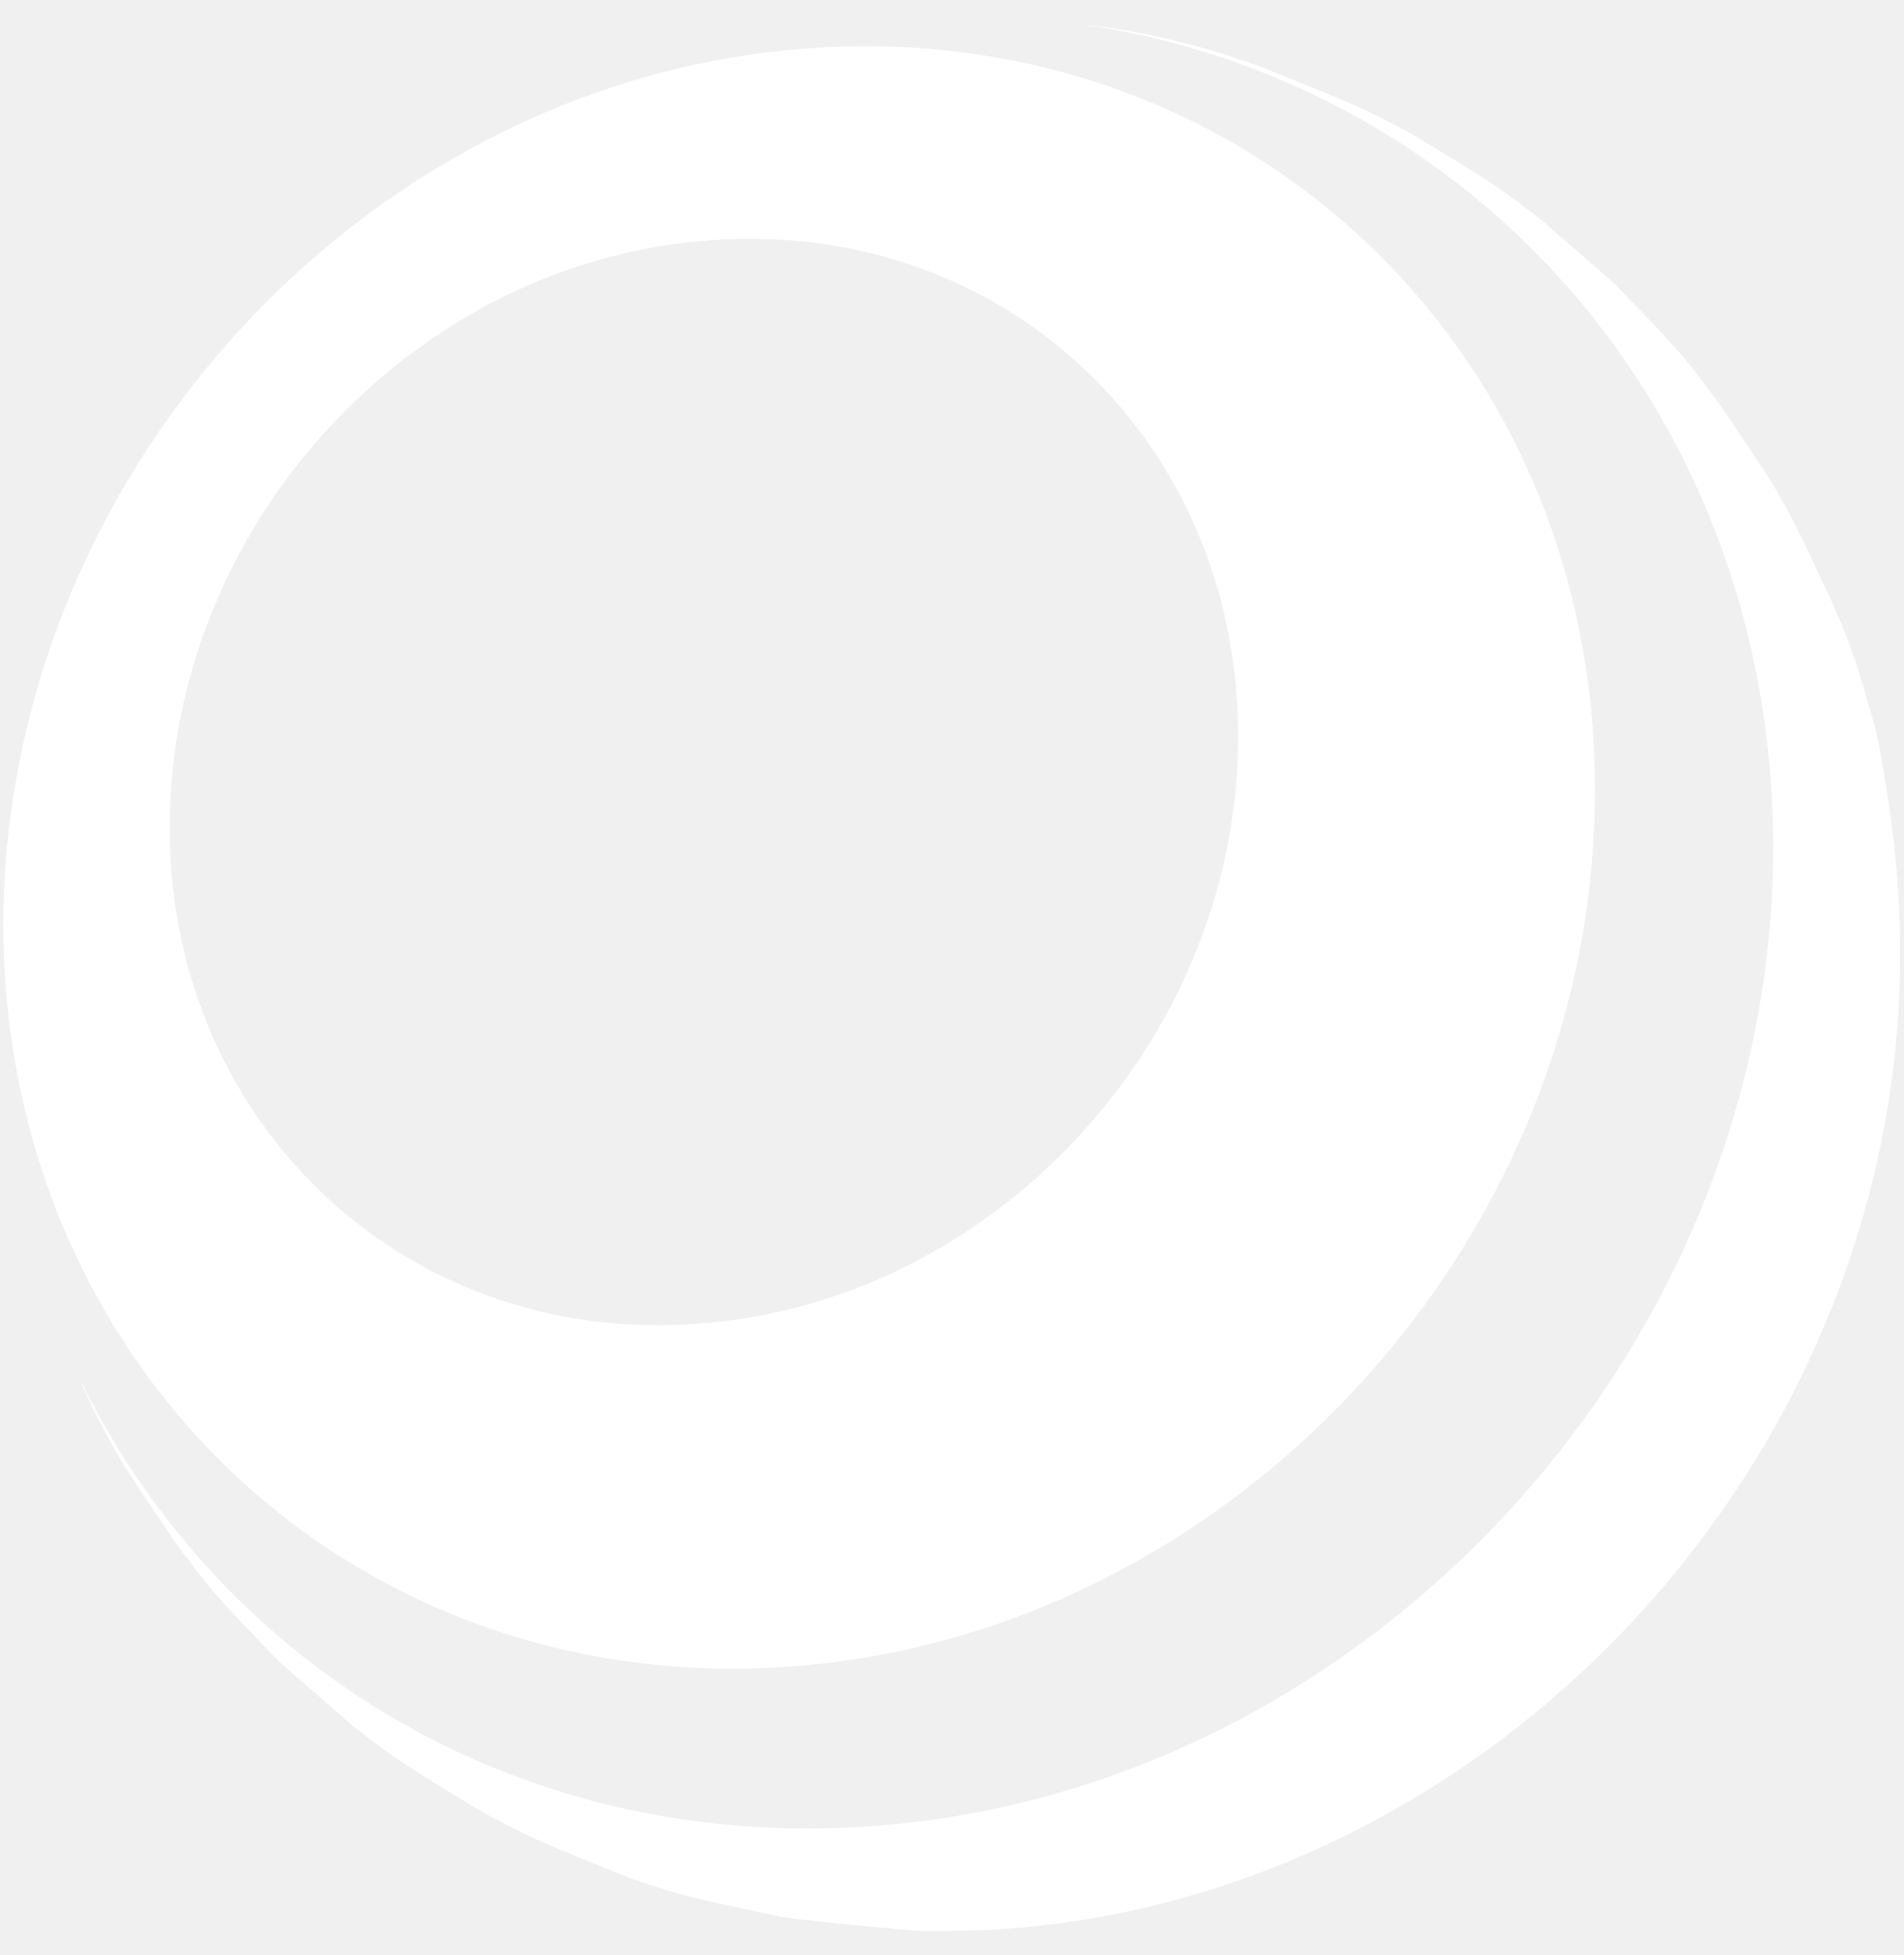
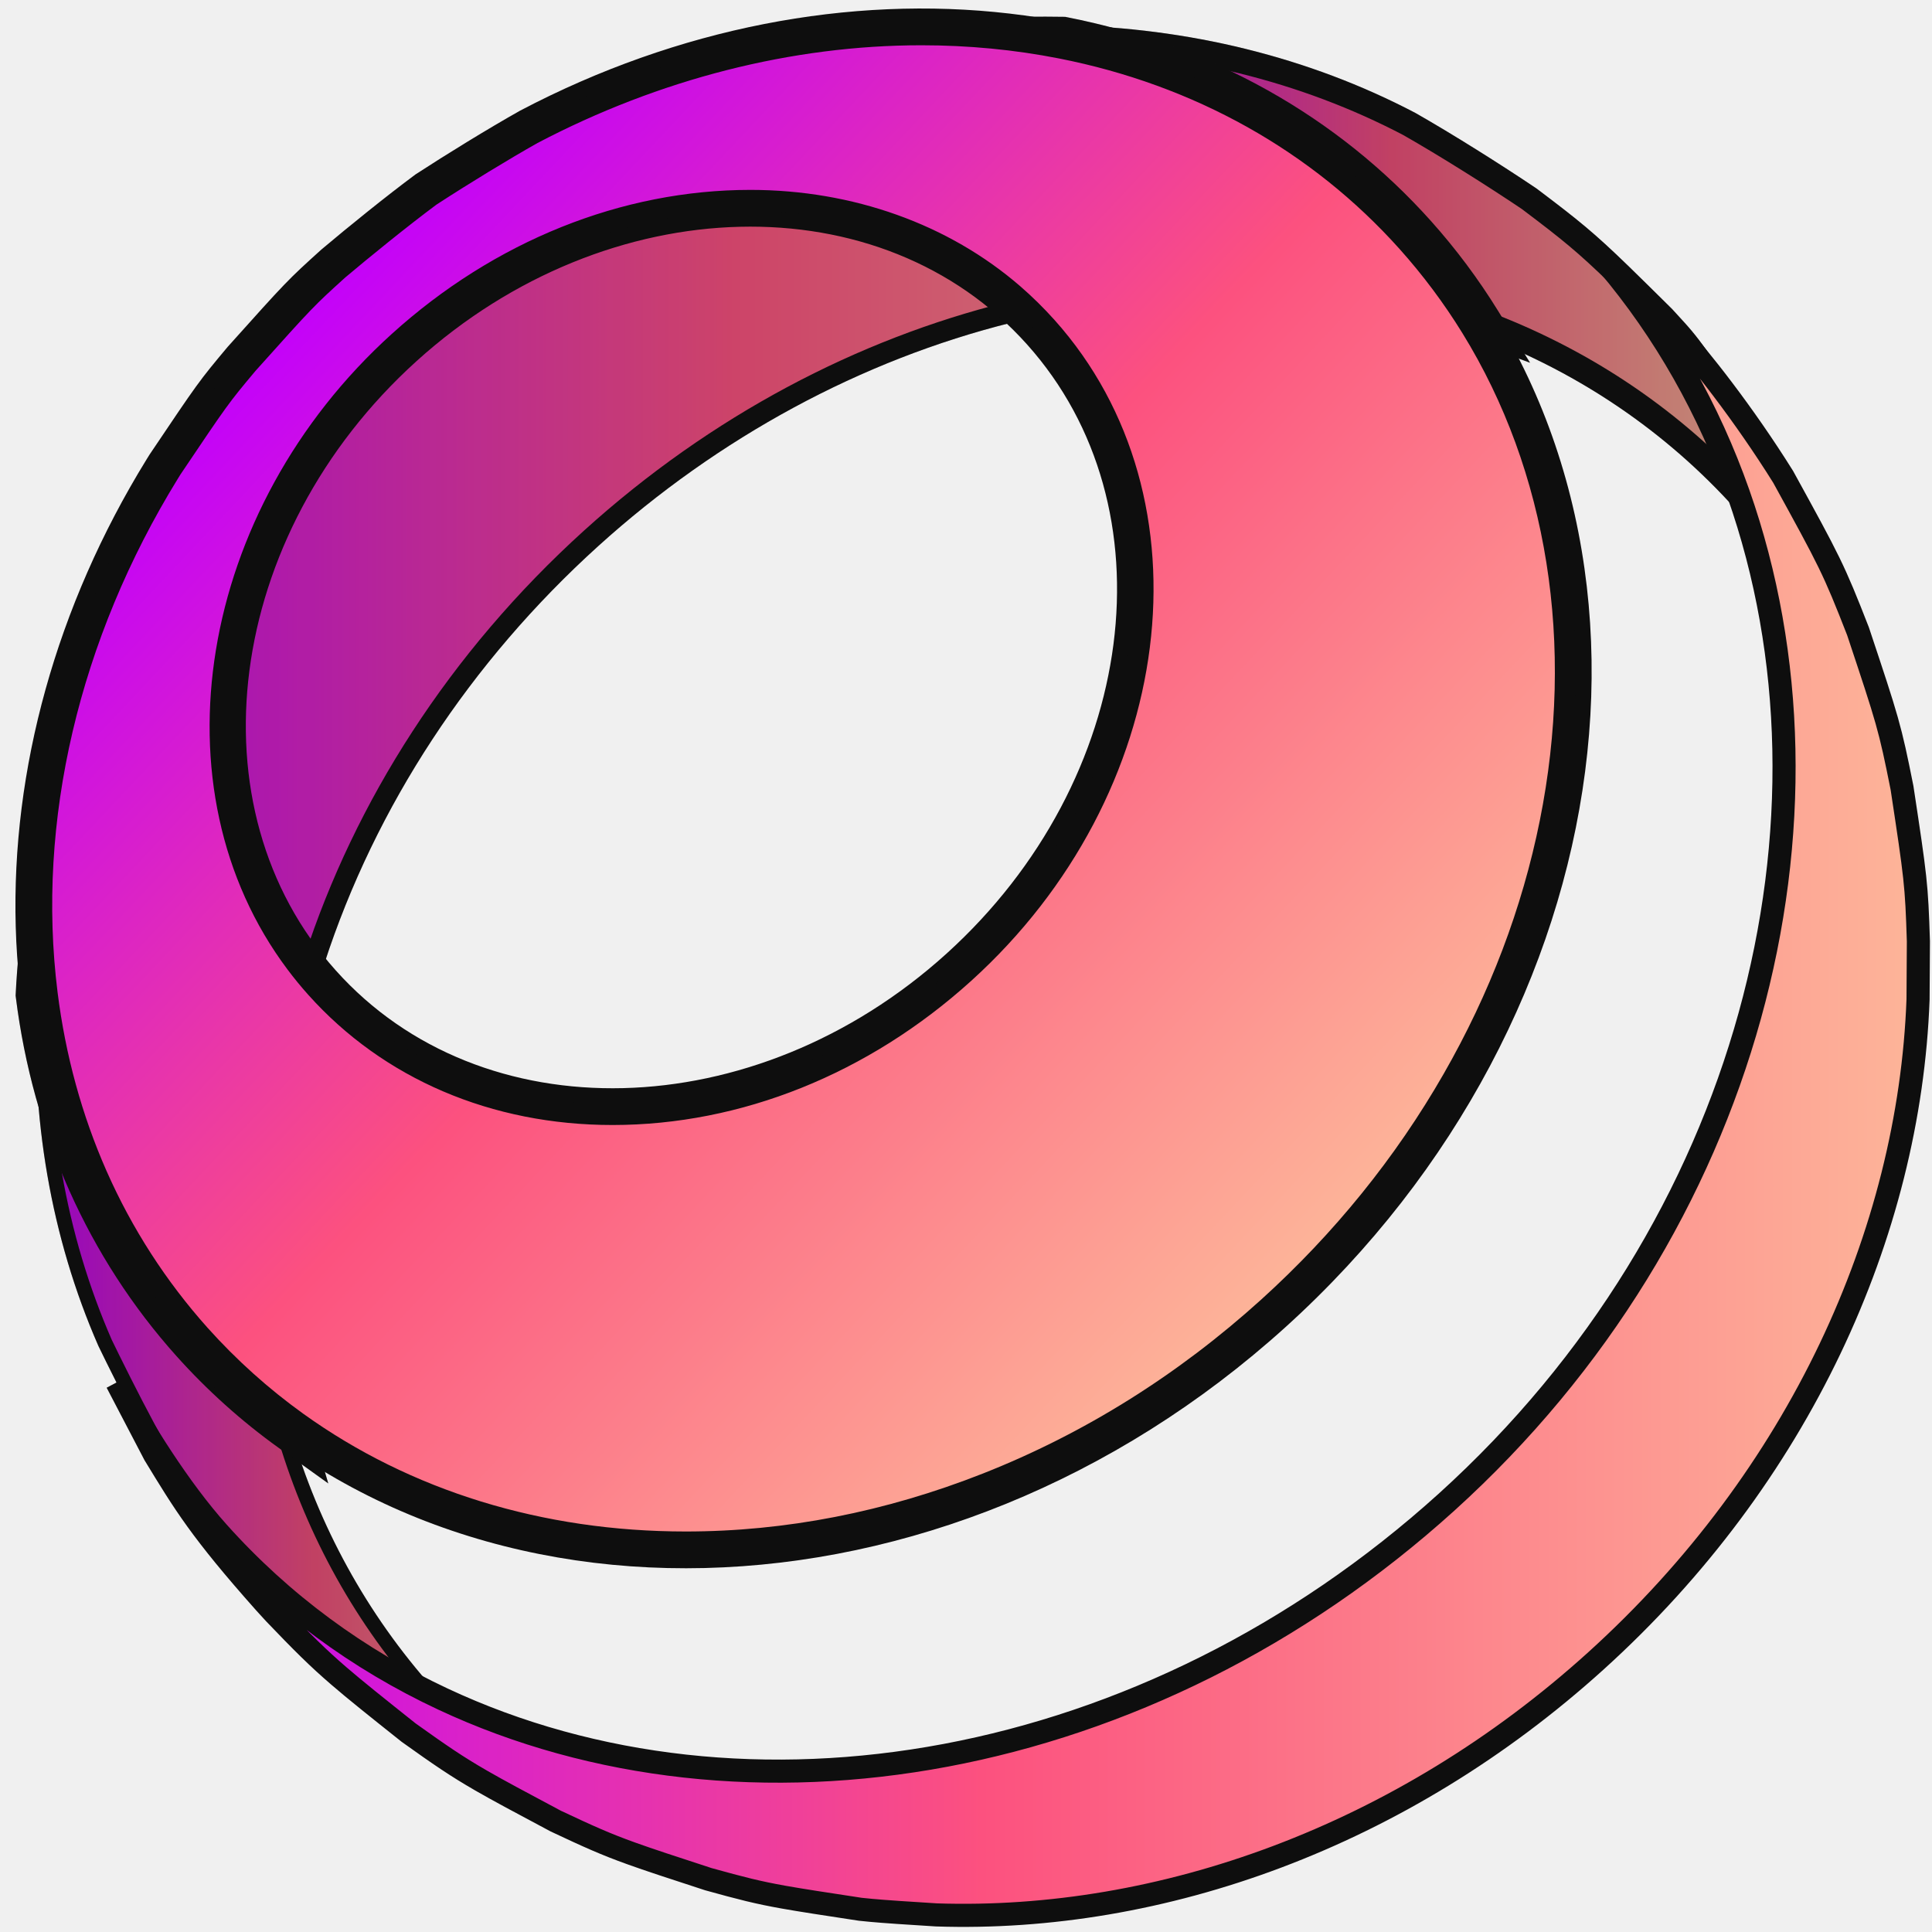
- <svg xmlns="http://www.w3.org/2000/svg" version="1.1" id="Layer_1" x="0px" y="0px" viewBox="0 0 111 114" style="enable-background:new 0 0 111 114;" xml:space="preserve">
-   <style type="text/css">
- 	.st0{display:none;fill:#FFFFFF;}
- 	.st1{fill:#FFFFFF;}
- </style>
-   <path class="st0" d="M40.9,18.7c-4.3,9.4-6.9,23-6.9,38c0,19.1,4.3,35.8,10.7,44.7c1.1,1.6,2.3,2.9,3.5,4c1.1,0.9,2.2,1.7,3.4,2.1  c0.5,0.2,1,0.4,1.5,0.5c0,0,0,0,0,0c0.7,0.2,1.5,0.3,2.2,0.3c0.8,0,1.5-0.1,2.3-0.3c1.7-0.4,3.3-1.3,4.9-2.7  c0.5-0.4,0.9-0.8,1.4-1.3c-7.8,8.5-17.3,8.4-18.9,8.4h0c-0.1,0-0.1,0-0.2,0c-4.5-0.9-8.9-2.4-12.9-4.3c-1.7-0.8-3.3-1.7-4.9-2.7  C10.8,95.6,0,77.5,0,56.8C0,36.1,10.8,18,26.9,8.1c1.6-1,3.3-1.9,5-2.7c4-2,8.3-3.4,12.8-4.3c3.4-0.7,7-1.1,10.7-1.1  C59,0,62.6,0.4,66,1.1c0,0-10.3-1-18.8,7.9c-0.2,0.2-0.3,0.3-0.5,0.5c-0.7,0.8-1.5,1.7-2.1,2.6c-0.2,0.3-0.4,0.6-0.6,0.9  c-0.2,0.3-0.4,0.6-0.6,0.9c-0.2,0.3-0.4,0.6-0.6,0.9c-0.2,0.3-0.4,0.7-0.6,1c-0.3,0.7-0.7,1.3-1,2C41.2,18.1,41.1,18.4,40.9,18.7z" />
-   <path class="st0" d="M110.7,56.8c0,20.7-10.8,38.8-26.9,48.7c-1.6,1-3.2,1.9-4.9,2.7c0,0,0,0,0,0c-4,2-8.3,3.4-12.8,4.3  c-3.5,0.7-7,1.1-10.7,1.1c-3.6,0-7.1-0.3-10.4-1c1.7,0.1,11.2,0.2,18.9-8.4c0.2-0.2,0.3-0.3,0.5-0.5c0.1-0.1,0.2-0.3,0.3-0.4  c0.5-0.6,0.9-1.2,1.4-1.8c0.3-0.4,0.5-0.7,0.7-1.1c0-0.1,0.1-0.1,0.1-0.2c0.2-0.3,0.4-0.7,0.6-1c0.6-0.9,1.1-1.9,1.6-3  c4.7-9.5,7.6-23.7,7.6-39.5C76.7,37.7,72.4,21,66,12c-1.1-1.6-2.3-2.9-3.5-3.9c-1.1-0.9-2.2-1.7-3.4-2.2c-0.5-0.2-1.1-0.4-1.6-0.6  c-0.7-0.2-1.5-0.3-2.2-0.3c-0.7,0-1.4,0.1-2.2,0.3c0,0,0,0,0,0c-1.7,0.4-3.4,1.4-5,2.7c-0.3,0.3-0.6,0.5-0.9,0.8  C55.8,0.1,66,1.1,66,1.1c4.5,0.9,8.8,2.4,12.8,4.3c0,0,0,0,0,0c1.7,0.8,3.4,1.8,5,2.8C100,18.1,110.7,36.2,110.7,56.8z" />
-   <path class="st0" d="M40.9,18.7c-4.3,9.4-6.9,23-6.9,38c0,19.1,4.3,35.8,10.7,44.7c1.1,1.6,2.3,2.9,3.5,4c1.1,0.9,2.2,1.7,3.4,2.1  c0.5,0.2,1,0.4,1.5,0.5c0,0,0,0,0,0c0.7,0.2,1.5,0.3,2.2,0.3c0.8,0,1.5-0.1,2.3-0.3c1.7-0.4,3.3-1.3,4.9-2.7  c0.5-0.4,0.9-0.8,1.4-1.3c-7.8,8.5-17.3,8.4-18.9,8.4h0c-0.1,0-0.1,0-0.2,0c-4.5-0.9-8.9-2.4-12.9-4.3c-1.7-0.8-3.3-1.7-4.9-2.7  C10.8,95.6,0,77.5,0,56.8C0,36.1,10.8,18,26.9,8.1c1.6-1,3.3-1.9,5-2.7c4-2,8.3-3.4,12.8-4.3c3.4-0.7,7-1.1,10.7-1.1  C59,0,62.6,0.4,66,1.1c0,0-10.3-1-18.8,7.9c-0.2,0.2-0.3,0.3-0.5,0.5c-0.7,0.8-1.5,1.7-2.1,2.6c-0.2,0.3-0.4,0.6-0.6,0.9  c-0.2,0.3-0.4,0.6-0.6,0.9c-0.2,0.3-0.4,0.6-0.6,0.9c-0.2,0.3-0.4,0.7-0.6,1c-0.3,0.7-0.7,1.3-1,2C41.2,18.1,41.1,18.4,40.9,18.7z" />
-   <path class="st0" d="M110.7,56.8c0,20.7-10.8,38.8-26.9,48.7c-1.6,1-3.2,1.9-4.9,2.7c0,0,0,0,0,0c-4,2-8.3,3.4-12.8,4.3  c-3.5,0.7-7,1.1-10.7,1.1c-3.6,0-7.1-0.3-10.4-1c1.7,0.1,11.2,0.2,18.9-8.4c0.2-0.2,0.3-0.3,0.5-0.5c0.1-0.1,0.2-0.3,0.3-0.4  c0.5-0.6,0.9-1.2,1.4-1.8c0.3-0.4,0.5-0.7,0.7-1.1c0-0.1,0.1-0.1,0.1-0.2c0.2-0.3,0.4-0.7,0.6-1c0.6-0.9,1.1-1.9,1.6-3  c4.7-9.5,7.6-23.7,7.6-39.5C76.7,37.7,72.4,21,66,12c-1.1-1.6-2.3-2.9-3.5-3.9c-1.1-0.9-2.2-1.7-3.4-2.2c-0.5-0.2-1.1-0.4-1.6-0.6  c-0.7-0.2-1.5-0.3-2.2-0.3c-0.7,0-1.4,0.1-2.2,0.3c0,0,0,0,0,0c-1.7,0.4-3.4,1.4-5,2.7c-0.3,0.3-0.6,0.5-0.9,0.8  C55.8,0.1,66,1.1,66,1.1c4.5,0.9,8.8,2.4,12.8,4.3c0,0,0,0,0,0c1.7,0.8,3.4,1.8,5,2.8C100,18.1,110.7,36.2,110.7,56.8z" />
-   <g>
-     <path class="st1" d="M110.8,56.6c-0.5,29-24,54-52.5,55.9c-1.6,0.1-3.2,0.1-4.7,0.1c-2.4-0.2-5.6-0.5-7.9-0.8   c-5.6-1.2-5.8-1.2-9-2.3c-5.2-2.1-5.5-2.2-8.5-3.8c-4.8-2.9-5.1-3.1-7.8-5.2c-1.2-1.1-2.9-2.5-4.1-3.6c-3.9-4-4.1-4.3-6.1-7   c-3.2-4.7-3.3-4.9-4.8-7.8c-0.2-0.5-0.5-1-0.7-1.6c8.2,16.7,25.6,27.4,45.9,26c28.6-1.9,52.3-27.1,52.8-56.2   c0.4-25.4-16.9-45.5-40.4-48.9c0.6,0.1,4.9,0.4,10.8,2.6c5.2,2.1,5.5,2.2,8.5,3.8c4.8,2.9,5.1,3.1,7.8,5.2c1.2,1.1,2.9,2.5,4.1,3.6   c3.9,4,4.1,4.3,6.1,7c3.2,4.7,3.3,4.9,4.8,7.8c2.4,5.1,2.5,5.3,3.5,8.4l0.8,2.8C110.3,47,110.9,51.7,110.8,56.6z" />
-     <path class="st1" d="M47.4,2.8C21.8,4.5,0.7,27,0.2,53.1c-0.4,26.1,20,45.8,45.6,44.1C71.4,95.5,92.6,73,93,46.9   C93.5,20.9,73.1,1.1,47.4,2.8z M72.2,43.5C71.9,61,57.7,76.1,40.5,77.2C23.3,78.4,9.6,65.1,9.9,47.7c0.3-17.5,14.5-32.6,31.7-33.7   C58.8,12.8,72.5,26,72.2,43.5z" />
-     <path class="st0" d="M56.4,42.6c-0.2,9.9-8.2,18.5-18,19.1c-9.8,0.6-17.5-6.9-17.4-16.8c0.2-9.9,8.2-18.5,18-19.1   C48.8,25.1,56.6,32.7,56.4,42.6z" />
+ <svg xmlns="http://www.w3.org/2000/svg" width="116" height="116" viewBox="0 0 116 116" fill="none">
+   <path d="M36.337 110.147C35.598 109.831 34.716 109.446 33.602 108.961L33.557 108.94C31.565 107.949 30.533 107.417 29.127 106.538L29.084 106.51C28.069 105.872 26.857 105.057 24.847 103.706L24.792 103.668C22.8 102.167 21.872 101.432 20.64 100.297C19.685 99.415 18.538 98.281 16.804 96.566C16.629 96.376 16.427 96.158 16.23 95.938C13.218 92.503 12.813 91.889 9.659 87.103L9.656 87.1C8.681 85.385 7.566 83.183 6.801 81.636C6.801 81.636 6.778 81.59 6.77 81.575C6.608 81.245 6.451 80.924 6.304 80.62C4.103 75.586 2.87 70.17 2.624 64.465C4.135 70.633 7.053 76.233 11.194 80.86C12.966 82.84 14.949 84.629 17.088 86.176C18.822 92.028 21.73 97.258 25.728 101.726C25.906 101.924 26.084 102.119 26.265 102.312C29.208 105.471 32.592 108.097 36.337 110.147Z" fill="url(#paint0_linear_1742_831)" />
+   <path d="M3.452 68.715C5.126 73.323 7.625 77.534 10.866 81.155C12.625 83.121 14.59 84.9 16.708 86.446C18.466 92.302 21.39 97.541 25.4 102.021C25.578 102.219 25.761 102.419 25.942 102.614C27.405 104.185 28.978 105.627 30.649 106.932C30.242 106.702 29.84 106.462 29.403 106.189L29.319 106.137C28.31 105.503 27.103 104.691 25.102 103.347L25.048 103.31C23.076 101.824 22.156 101.094 20.94 99.974C19.99 99.097 18.849 97.968 17.122 96.259C16.95 96.075 16.754 95.862 16.563 95.647C13.572 92.237 13.168 91.623 10.033 86.869C9.066 85.166 7.957 82.979 7.195 81.435L7.19 81.425C7.183 81.409 7.174 81.392 7.165 81.376C7.005 81.05 6.851 80.735 6.706 80.436C5.329 77.283 4.322 73.915 3.717 70.425C3.618 69.857 3.53 69.287 3.452 68.715ZM2.203 59.733C1.839 67.075 3.048 74.277 5.904 80.804C6.054 81.113 6.213 81.439 6.378 81.774C6.388 81.793 6.397 81.812 6.406 81.83C7.296 83.631 8.37 85.728 9.28 87.329C12.456 92.147 12.864 92.767 15.901 96.23C16.094 96.447 16.291 96.66 16.487 96.872C18.285 98.651 19.392 99.746 20.341 100.621C21.605 101.785 22.583 102.557 24.536 104.028C26.57 105.396 27.817 106.235 28.849 106.883C28.852 106.886 28.855 106.887 28.857 106.888C30.267 107.772 31.281 108.301 33.37 109.34C35.493 110.266 36.811 110.841 37.88 111.273C37.883 111.274 37.887 111.275 37.891 111.276C39.403 111.886 40.422 112.206 42.532 112.828C44.665 113.349 46.001 113.675 47.051 113.906C48.642 114.253 49.584 114.382 51.658 114.634C51.933 114.655 52.227 114.681 52.532 114.706C42.623 113.603 33.456 109.386 26.589 102.011C26.41 101.819 26.234 101.626 26.058 101.431C21.98 96.875 19.132 91.586 17.47 85.906C15.329 84.37 13.337 82.589 11.524 80.565C6.237 74.657 3.167 67.427 2.203 59.733Z" fill="#0E0E0E" />
+   <g opacity="0.25">
+     <path d="M36.337 110.147C35.598 109.831 34.716 109.446 33.602 108.961L33.557 108.94C31.565 107.949 30.533 107.417 29.127 106.538L29.084 106.51C28.069 105.872 26.857 105.057 24.847 103.706L24.792 103.668C22.8 102.167 21.872 101.432 20.64 100.297C19.685 99.415 18.538 98.281 16.804 96.566C16.629 96.376 16.427 96.158 16.23 95.938C13.218 92.503 12.813 91.889 9.659 87.103L9.656 87.1C8.681 85.385 7.566 83.183 6.801 81.636C6.801 81.636 6.778 81.59 6.77 81.575C6.608 81.245 6.451 80.924 6.304 80.62C4.103 75.586 2.87 70.17 2.624 64.465C4.135 70.633 7.053 76.233 11.194 80.86C12.966 82.84 14.949 84.629 17.088 86.176C18.822 92.028 21.73 97.258 25.728 101.726C25.906 101.924 26.084 102.119 26.265 102.312C29.208 105.471 32.592 108.097 36.337 110.147Z" fill="#0E0E0E" />
+     <path d="M3.452 68.715C5.126 73.323 7.625 77.534 10.866 81.155C12.625 83.121 14.59 84.9 16.708 86.446C18.466 92.302 21.39 97.541 25.4 102.021C25.578 102.219 25.761 102.419 25.942 102.614C27.405 104.185 28.978 105.627 30.649 106.932C30.242 106.702 29.84 106.462 29.403 106.189L29.319 106.137C28.31 105.503 27.103 104.691 25.102 103.347L25.048 103.31C23.076 101.824 22.156 101.094 20.94 99.974C19.99 99.097 18.849 97.968 17.122 96.259C16.95 96.075 16.754 95.862 16.563 95.647C13.572 92.237 13.168 91.623 10.033 86.869C9.066 85.166 7.957 82.979 7.195 81.435L7.19 81.425C7.183 81.409 7.174 81.392 7.165 81.376C7.005 81.05 6.851 80.735 6.706 80.436C5.329 77.283 4.322 73.915 3.717 70.425C3.618 69.857 3.53 69.287 3.452 68.715ZM2.203 59.733C1.839 67.075 3.048 74.277 5.904 80.804C6.054 81.113 6.213 81.439 6.378 81.774C6.388 81.793 6.397 81.812 6.406 81.83C7.296 83.631 8.37 85.728 9.28 87.329C12.456 92.147 12.864 92.767 15.901 96.23C16.094 96.447 16.291 96.66 16.487 96.872C18.285 98.651 19.392 99.746 20.341 100.621C21.605 101.785 22.583 102.557 24.536 104.028C26.57 105.396 27.817 106.235 28.849 106.883C28.852 106.886 28.855 106.887 28.857 106.888C30.267 107.772 31.281 108.301 33.37 109.34C35.493 110.266 36.811 110.841 37.88 111.273C37.883 111.274 37.887 111.275 37.891 111.276C39.403 111.886 40.422 112.206 42.532 112.828C44.665 113.349 46.001 113.675 47.051 113.906C48.642 114.253 49.584 114.382 51.658 114.634C51.933 114.655 52.227 114.681 52.532 114.706C42.623 113.603 33.456 109.386 26.589 102.011C26.41 101.819 26.234 101.626 26.058 101.431C21.98 96.875 19.132 91.586 17.47 85.906C15.329 84.37 13.337 82.589 11.524 80.565C6.237 74.657 3.167 67.427 2.203 59.733Z" fill="#0E0E0E" />
  </g>
+   <path d="M104.841 30.138C104.686 29.965 104.531 29.793 104.372 29.624C100.005 24.913 94.703 21.484 88.869 19.326C87.739 17.494 86.44 15.747 84.968 14.104C79.326 7.801 71.928 3.865 63.826 2.271C71.199 2.42 78.312 4.139 84.618 7.445C86.827 8.703 89.698 10.51 91.807 11.929C94.315 13.819 95.217 14.555 97.181 16.455C97.184 16.457 97.186 16.459 97.189 16.462C97.897 17.149 98.745 17.986 99.855 19.085C100.052 19.297 100.247 19.51 100.442 19.727C100.464 19.752 100.488 19.777 100.512 19.804C103.036 22.546 104.447 26.074 104.841 30.138Z" fill="url(#paint1_linear_1742_831)" stroke="#0E0E0E" stroke-width="1.514" stroke-miterlimit="10" />
+   <path opacity="0.25" d="M104.841 30.138C104.686 29.965 104.531 29.793 104.372 29.624C100.005 24.913 94.703 21.484 88.869 19.326C87.739 17.494 86.44 15.747 84.968 14.104C79.326 7.801 71.928 3.865 63.826 2.271C71.199 2.42 78.312 4.139 84.618 7.445C86.827 8.703 89.698 10.51 91.807 11.929C94.315 13.819 95.217 14.555 97.181 16.455C97.184 16.457 97.186 16.459 97.189 16.462C97.897 17.149 98.745 17.986 99.855 19.085C100.052 19.297 100.247 19.51 100.442 19.727C100.464 19.752 100.488 19.777 100.512 19.804C103.036 22.546 104.447 26.074 104.841 30.138Z" fill="#0E0E0E" stroke="#0E0E0E" stroke-width="1.514" stroke-miterlimit="10" />
+   <path d="M115.183 56.513L115.162 60.006C114.649 74.043 108.021 88.682 95.825 99.718C84.128 110.304 69.688 115.419 56.231 114.974C55.549 114.926 54.752 114.879 53.953 114.827C53.951 114.826 53.947 114.826 53.942 114.826C53.626 114.805 53.309 114.782 52.999 114.758H52.997C52.526 114.721 52.07 114.681 51.658 114.636C49.485 114.306 48.127 114.099 47.052 113.908C45.493 113.63 44.526 113.382 42.532 112.829C40.35 112.118 38.989 111.673 37.891 111.278C37.887 111.277 37.883 111.275 37.881 111.274C36.371 110.731 35.353 110.276 33.37 109.342C31.24 108.207 29.924 107.505 28.857 106.89C28.855 106.889 28.852 106.887 28.85 106.885C27.422 106.061 26.438 105.389 24.536 104.029C22.556 102.453 21.341 101.484 20.341 100.622C19.079 99.536 18.161 98.621 16.488 96.874C16.291 96.662 16.094 96.449 15.901 96.232C12.038 91.888 11.07 90.27 9.28 87.331L7.018 82.999C8.508 85.765 10.752 89.384 13.088 91.995C16.95 96.31 21.538 99.647 26.589 102.012C44.736 110.51 68.865 106.467 86.861 90.184C105.164 73.619 111.238 49.114 104.372 29.626C102.609 24.621 99.993 19.947 96.51 15.823C96.74 16.04 96.963 16.25 97.181 16.456C97.184 16.459 97.186 16.46 97.189 16.464C98.397 17.603 99.451 18.607 100.442 19.728C100.464 19.753 100.488 19.779 100.512 19.805C102.018 21.446 104.699 24.844 107.062 28.629C109.861 33.724 110.089 34.14 111.555 37.896C113.36 43.313 113.468 43.638 114.2 47.304C115.024 52.744 115.073 53.07 115.183 56.513Z" fill="url(#paint2_linear_1742_831)" stroke="#0E0E0E" stroke-width="1.387" stroke-miterlimit="10" />
+   <path d="M17.103 86.42C14.906 84.843 12.871 83.014 11.055 80.986C5.863 75.185 2.587 67.864 1.578 59.813L1.571 59.758L1.574 59.703C2.341 44.338 9.858 29.121 22.2 17.953C28.06 12.65 34.644 8.537 41.768 5.725C48.655 3.008 55.722 1.631 62.771 1.631C63.126 1.631 63.485 1.635 63.84 1.642L63.895 1.643L63.949 1.654C72.462 3.327 79.892 7.487 85.44 13.684C86.913 15.329 88.249 17.116 89.408 18.995L90.369 20.553L88.652 19.917C83.78 18.114 78.529 17.201 73.047 17.201C68.925 17.201 64.734 17.724 60.59 18.757C51.474 21.027 42.797 25.717 35.501 32.32C27.722 39.359 21.974 48.119 18.879 57.654C15.776 67.213 15.499 76.921 18.078 85.731L18.593 87.488L17.103 86.42Z" fill="url(#paint3_linear_1742_831)" />
+   <path d="M62.77 2.261C63.122 2.261 63.474 2.265 63.826 2.271C71.928 3.864 79.326 7.801 84.968 14.104C86.44 15.747 87.739 17.494 88.869 19.326C83.898 17.487 78.539 16.57 73.045 16.568C68.884 16.568 64.646 17.094 60.435 18.144C51.504 20.367 42.706 24.945 35.074 31.85C26.95 39.203 21.297 48.153 18.276 57.458C15.173 67.014 14.847 76.946 17.47 85.906C15.33 84.37 13.337 82.589 11.524 80.565C6.237 74.657 3.167 67.427 2.203 59.733C2.933 45.099 9.922 29.912 22.622 18.42C34.495 7.676 49.038 2.261 62.77 2.261ZM62.77 1C55.641 1 48.497 2.392 41.536 5.138C34.34 7.976 27.693 12.131 21.776 17.485C15.447 23.212 10.405 29.895 6.789 37.348C5.055 40.924 3.678 44.644 2.695 48.403C1.719 52.139 1.13 55.93 0.943 59.671L0.938 59.781L0.952 59.891C1.976 68.07 5.307 75.511 10.585 81.407C12.431 83.469 14.501 85.329 16.735 86.932L19.71 89.067L18.681 85.553C16.137 76.865 16.412 67.286 19.476 57.849C22.537 48.419 28.224 39.752 35.92 32.788C43.142 26.254 51.724 21.615 60.741 19.37C64.835 18.349 68.974 17.832 73.046 17.832C78.453 17.832 83.631 18.734 88.433 20.51L91.867 21.78L89.945 18.665C88.766 16.754 87.408 14.936 85.91 13.264C80.268 6.963 72.717 2.734 64.069 1.034L63.962 1.013L63.852 1.01C63.494 1.004 63.13 1 62.77 1Z" fill="#0E0E0E" />
+   <g opacity="0.2">
+     <path d="M17.103 86.42C14.906 84.843 12.871 83.014 11.055 80.986C5.863 75.185 2.587 67.864 1.578 59.813L1.571 59.758L1.574 59.703C2.341 44.338 9.858 29.121 22.2 17.953C28.06 12.65 34.644 8.537 41.768 5.725C48.655 3.008 55.722 1.631 62.771 1.631C63.126 1.631 63.485 1.635 63.84 1.642L63.895 1.643L63.949 1.654C72.462 3.327 79.892 7.487 85.44 13.684C86.913 15.329 88.249 17.116 89.408 18.995L90.369 20.553L88.652 19.917C83.78 18.114 78.529 17.201 73.047 17.201C68.925 17.201 64.734 17.724 60.59 18.757C51.474 21.027 42.797 25.717 35.501 32.32C27.722 39.359 21.974 48.119 18.879 57.654C15.776 67.213 15.499 76.921 18.078 85.731L18.593 87.488L17.103 86.42Z" fill="#0E0E0E" />
+     <path d="M62.77 2.261C63.122 2.261 63.474 2.265 63.826 2.271C71.928 3.864 79.326 7.801 84.968 14.104C86.44 15.747 87.739 17.494 88.869 19.326C83.898 17.487 78.539 16.57 73.045 16.568C68.884 16.568 64.646 17.094 60.435 18.144C51.504 20.367 42.706 24.945 35.074 31.85C26.95 39.203 21.297 48.153 18.276 57.458C15.173 67.014 14.847 76.946 17.47 85.906C15.33 84.37 13.337 82.589 11.524 80.565C6.237 74.657 3.167 67.427 2.203 59.733C2.933 45.099 9.922 29.912 22.622 18.42C34.495 7.676 49.038 2.261 62.77 2.261ZM62.77 1C55.641 1 48.497 2.392 41.536 5.138C34.34 7.976 27.693 12.131 21.776 17.485C15.447 23.212 10.405 29.895 6.789 37.348C5.055 40.924 3.678 44.644 2.695 48.403C1.719 52.139 1.13 55.93 0.943 59.671L0.938 59.781L0.952 59.891C1.976 68.07 5.307 75.511 10.585 81.407C12.431 83.469 14.501 85.329 16.735 86.932L19.71 89.067L18.681 85.553C16.137 76.865 16.412 67.286 19.476 57.849C22.537 48.419 28.224 39.752 35.92 32.788C43.142 26.254 51.724 21.615 60.741 19.37C64.835 18.349 68.974 17.832 73.046 17.832C78.453 17.832 83.631 18.734 88.433 20.51L91.867 21.78L89.945 18.665C88.766 16.754 87.408 14.936 85.91 13.264C80.268 6.963 72.717 2.734 64.069 1.034L63.962 1.013L63.852 1.01C63.494 1.004 63.13 1 62.77 1Z" fill="#0E0E0E" />
+   </g>
+   <path d="M84.968 14.105C72.159 -0.203 50.308 -2.312 31.677 7.476C29.782 8.543 27.311 10.063 25.488 11.249C23.77 12.526 21.548 14.321 19.912 15.701C17.922 17.502 17.922 17.502 14.383 21.447C12.685 23.479 12.685 23.479 9.771 27.812L9.606 28.078C-1.079 45.421 -0.925 66.659 11.524 80.566C27.163 98.037 56.282 97.321 76.562 78.969C96.843 60.616 100.605 31.576 84.968 14.105ZM57.462 57.961C45.611 68.686 28.593 69.105 19.454 58.894C10.315 48.685 12.514 31.713 24.367 20.988C36.218 10.263 53.236 9.844 62.375 20.055C71.515 30.264 69.315 47.236 57.462 57.961Z" fill="url(#paint4_linear_1742_831)" stroke="#0E0E0E" stroke-width="1.892" stroke-miterlimit="10" />
+   <path d="M41.166 92.583C32.452 92.583 24.384 90.097 17.838 85.394C15.716 83.87 13.749 82.104 11.995 80.144C6.975 74.535 3.806 67.451 2.83 59.654C1.531 49.267 4.128 38.17 10.144 28.407L10.302 28.152C13.187 23.862 13.192 23.855 14.862 21.858C18.366 17.952 18.372 17.944 20.328 16.173C21.732 14.99 24.014 13.13 25.85 11.765C27.829 10.477 30.232 9.012 31.98 8.028C39.38 4.142 47.454 2.087 55.327 2.087C58.176 2.087 60.994 2.357 63.705 2.89C71.946 4.511 79.135 8.533 84.499 14.525C85.923 16.114 87.213 17.841 88.333 19.657C93.549 28.101 95.23 38.662 93.069 49.395C90.881 60.265 84.868 70.601 76.14 78.5C71.079 83.079 65.396 86.631 59.248 89.055C53.316 91.395 47.232 92.582 41.167 92.582C41.166 92.583 41.166 92.583 41.166 92.583ZM45.054 12.031C37.49 12.031 29.994 15.046 23.944 20.52C12.527 30.851 9.815 47.243 17.771 57.837C18.156 58.349 18.565 58.846 18.985 59.314C23.373 64.215 29.691 66.916 36.777 66.916C44.341 66.916 51.837 63.901 57.886 58.427C69.977 47.486 72.202 30.083 62.846 19.633C62.218 18.933 61.545 18.271 60.849 17.668C56.595 13.98 51.133 12.031 45.054 12.031Z" fill="url(#paint5_linear_1742_831)" />
+   <path d="M55.327 2.718C58.135 2.718 60.913 2.984 63.584 3.51C71.689 5.103 78.758 9.058 84.029 14.946C85.428 16.508 86.696 18.204 87.797 19.989C92.928 28.296 94.58 38.696 92.451 49.272C91.392 54.53 89.448 59.65 86.674 64.486C83.799 69.499 80.112 74.058 75.719 78.033C70.714 82.561 65.096 86.073 59.019 88.471C53.16 90.781 47.155 91.953 41.169 91.953C32.587 91.953 24.648 89.509 18.208 84.882C16.123 83.385 14.191 81.649 12.466 79.725C9.964 76.928 7.922 73.761 6.398 70.31C4.919 66.96 3.929 63.349 3.457 59.578C2.173 49.332 4.74 38.38 10.678 28.742L10.83 28.495C13.686 24.25 13.697 24.233 15.337 22.272C18.807 18.402 18.82 18.39 20.742 16.649C22.136 15.475 24.391 13.637 26.208 12.284C28.171 11.008 30.547 9.559 32.28 8.583C39.59 4.746 47.559 2.718 55.327 2.718ZM36.777 67.547C44.497 67.547 52.145 64.474 58.309 58.895C70.656 47.723 72.902 29.922 63.315 19.212C62.669 18.492 61.979 17.812 61.263 17.191C56.955 13.457 51.2 11.401 45.054 11.401C37.332 11.401 29.684 14.473 23.52 20.052C11.863 30.6 9.116 47.363 17.267 58.215C17.663 58.743 18.083 59.254 18.513 59.734C23.023 64.772 29.509 67.547 36.777 67.547ZM55.327 1.457C47.465 1.457 39.302 3.47 31.677 7.476C29.782 8.543 27.311 10.062 25.488 11.249C23.77 12.526 21.548 14.321 19.912 15.7C17.922 17.502 17.922 17.502 14.383 21.447C12.685 23.479 12.685 23.479 9.771 27.812L9.606 28.078C3.459 38.053 0.9 49.318 2.203 59.734C3.167 67.428 6.237 74.658 11.524 80.566C13.337 82.59 15.329 84.371 17.47 85.908C24.263 90.788 32.534 93.216 41.166 93.216C53.273 93.216 66.095 88.442 76.562 78.969C94.935 62.343 99.752 36.947 88.869 19.327C87.739 17.495 86.44 15.748 84.968 14.105C79.326 7.801 71.928 3.864 63.826 2.271C61.061 1.728 58.214 1.457 55.327 1.457ZM36.777 66.285C30.144 66.285 23.877 63.833 19.455 58.893C19.039 58.429 18.647 57.949 18.277 57.458C10.537 47.151 13.055 31.224 24.368 20.987C30.484 15.452 37.979 12.662 45.055 12.661C50.77 12.661 56.211 14.48 60.437 18.144C61.116 18.733 61.763 19.37 62.376 20.053C71.516 30.262 69.316 47.234 57.464 57.959C51.346 63.495 43.852 66.285 36.777 66.285Z" fill="#0E0E0E" />
+   <defs>
+     <linearGradient id="paint0_linear_1742_831" x1="2.626" y1="87.306" x2="36.337" y2="87.306" gradientUnits="userSpaceOnUse">
+       <stop stop-color="#C301FB" />
+       <stop offset="0.48" stop-color="#FC517F" />
+       <stop offset="1" stop-color="#FDB599" />
+     </linearGradient>
+     <linearGradient id="paint1_linear_1742_831" x1="63.826" y1="16.205" x2="104.841" y2="16.205" gradientUnits="userSpaceOnUse">
+       <stop stop-color="#C301FB" />
+       <stop offset="0.48" stop-color="#FC517F" />
+       <stop offset="1" stop-color="#FDB599" />
+     </linearGradient>
+     <linearGradient id="paint2_linear_1742_831" x1="7.018" y1="65.412" x2="115.183" y2="65.412" gradientUnits="userSpaceOnUse">
+       <stop stop-color="#C301FB" />
+       <stop offset="0.48" stop-color="#FC517F" />
+       <stop offset="1" stop-color="#FDB599" />
+     </linearGradient>
+     <linearGradient id="paint3_linear_1742_831" x1="1.571" y1="44.559" x2="90.367" y2="44.559" gradientUnits="userSpaceOnUse">
+       <stop stop-color="#C301FB" />
+       <stop offset="0.48" stop-color="#FC517F" />
+       <stop offset="1" stop-color="#FDB599" />
+     </linearGradient>
+     <linearGradient id="paint4_linear_1742_831" x1="17.303" y1="18.219" x2="79.19" y2="76.452" gradientUnits="userSpaceOnUse">
+       <stop stop-color="#C301FB" />
+       <stop offset="0.48" stop-color="#FC517F" />
+       <stop offset="1" stop-color="#FDB599" />
+     </linearGradient>
+     <linearGradient id="paint5_linear_1742_831" x1="17.762" y1="18.65" x2="78.729" y2="76.017" gradientUnits="userSpaceOnUse">
+       <stop stop-color="#C301FB" />
+       <stop offset="0.48" stop-color="#FC517F" />
+       <stop offset="1" stop-color="#FDB599" />
+     </linearGradient>
+   </defs>
</svg>
